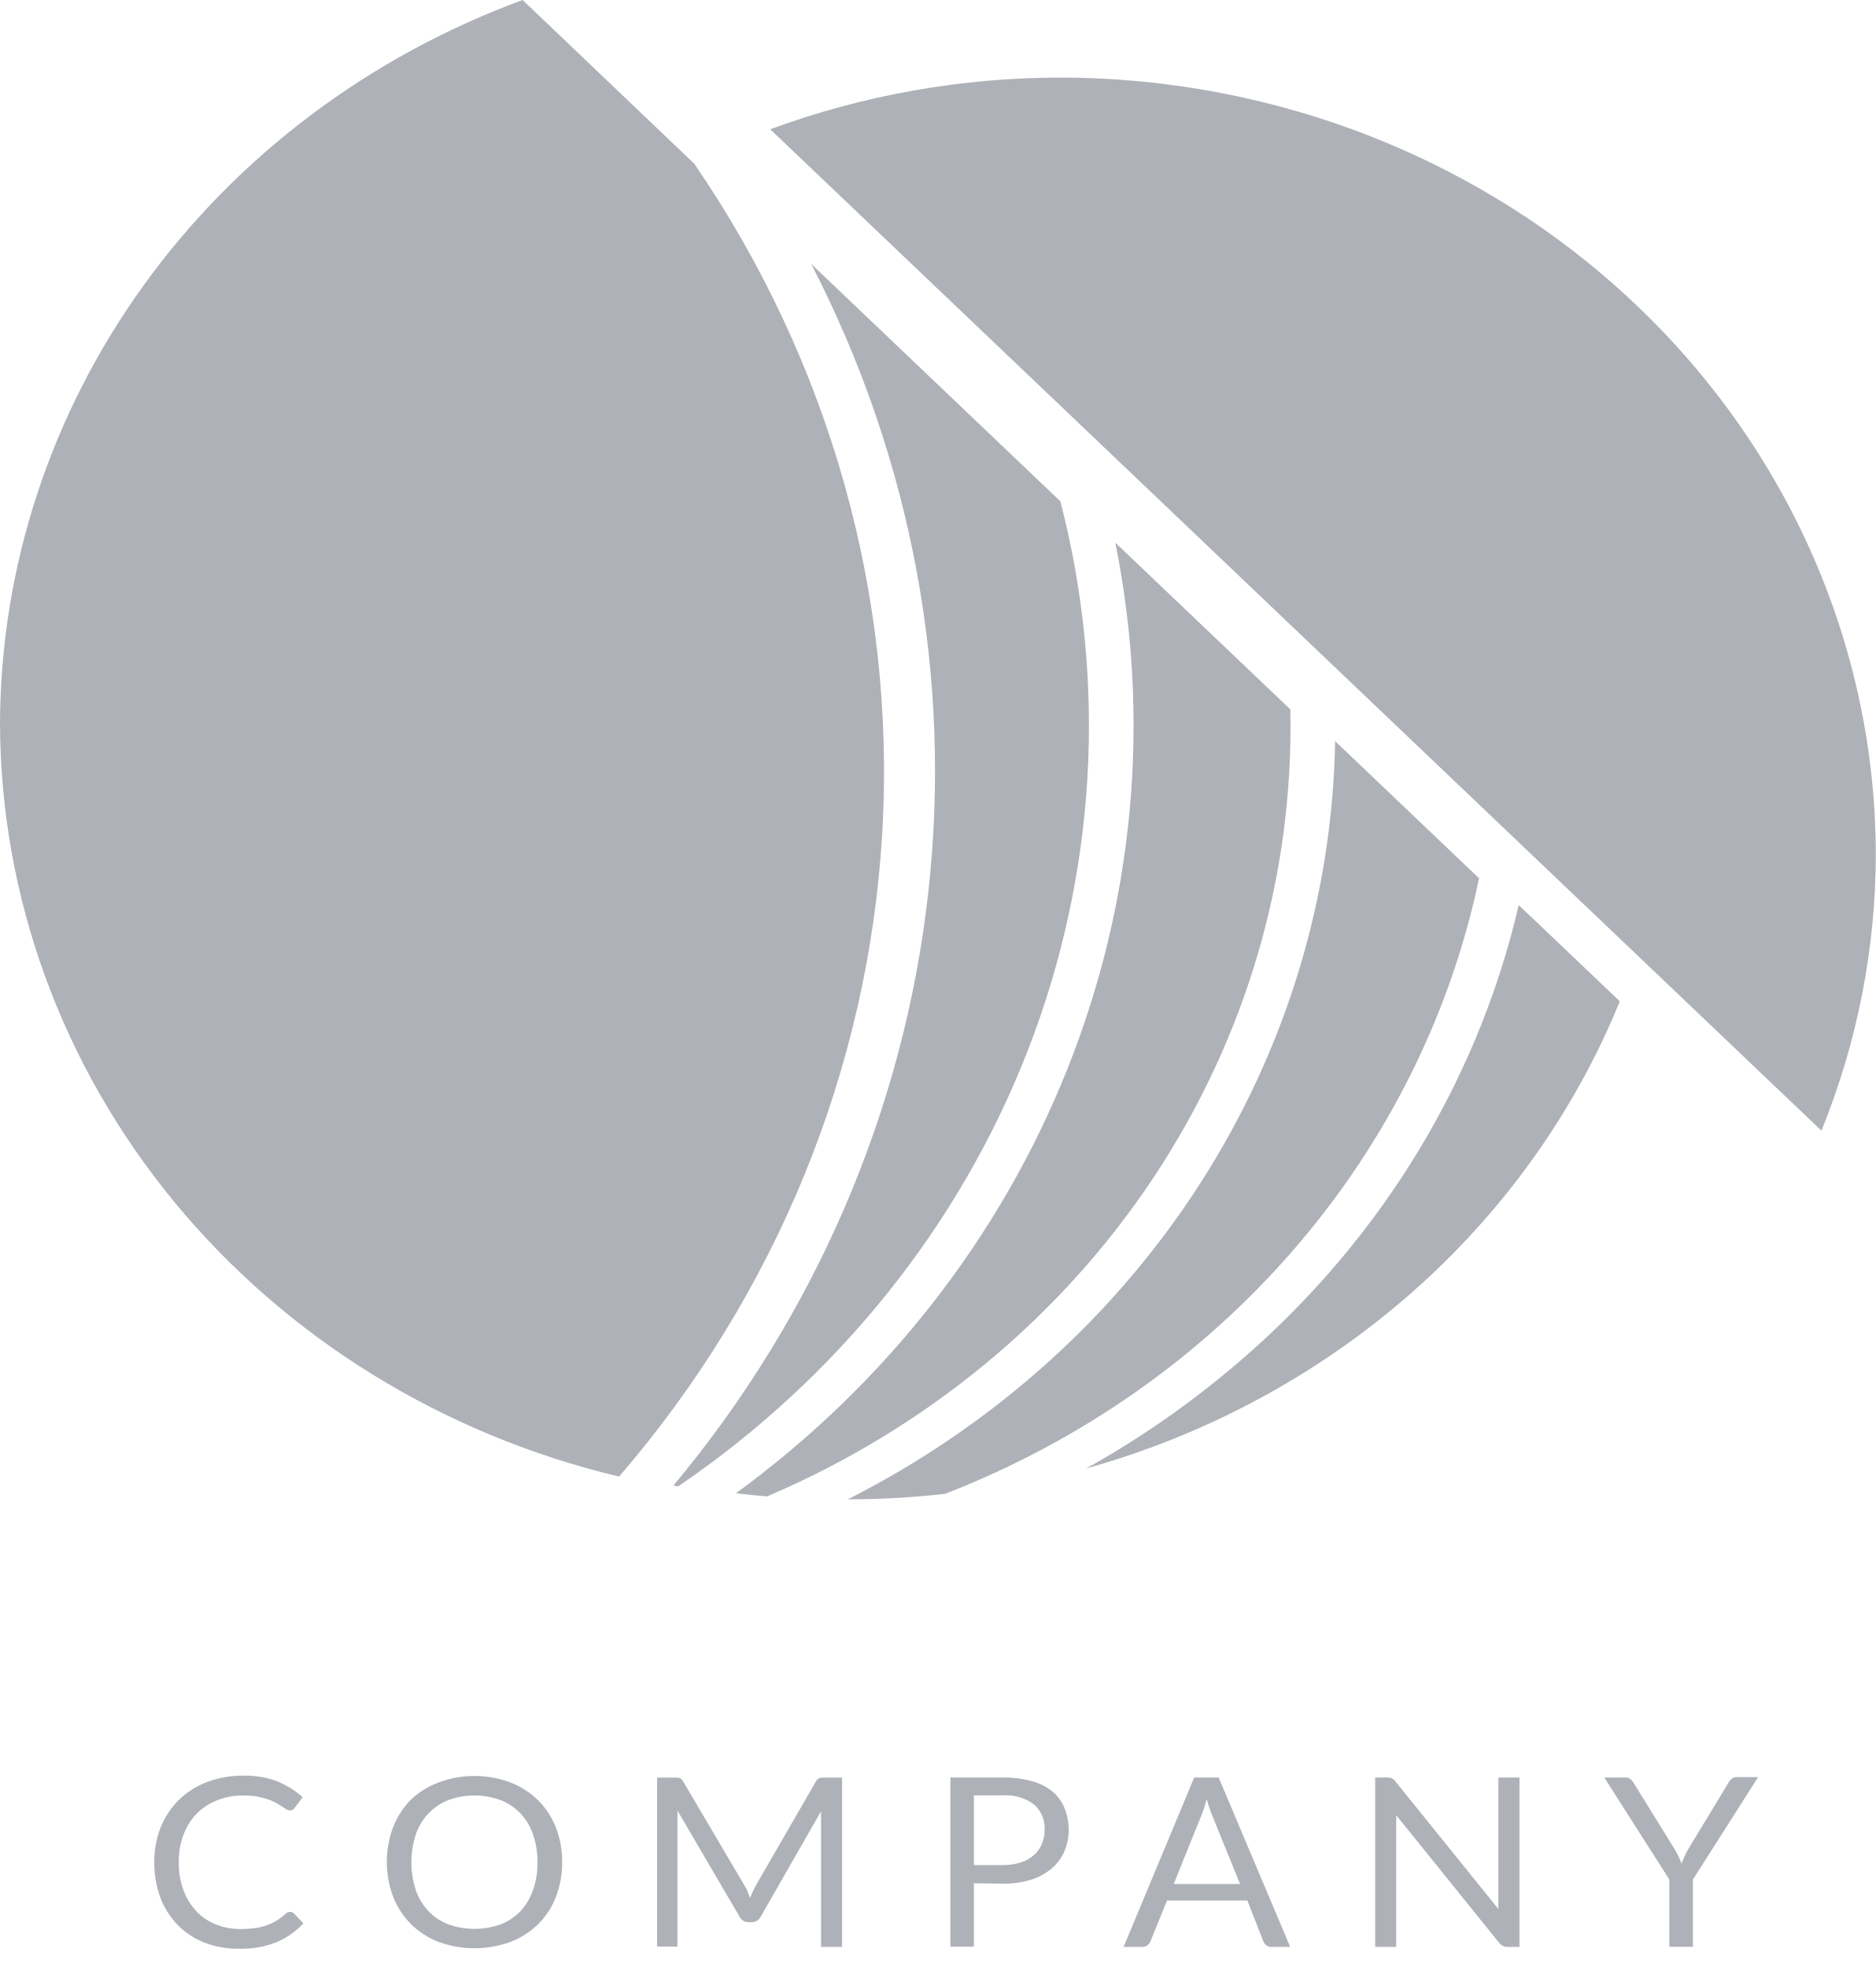
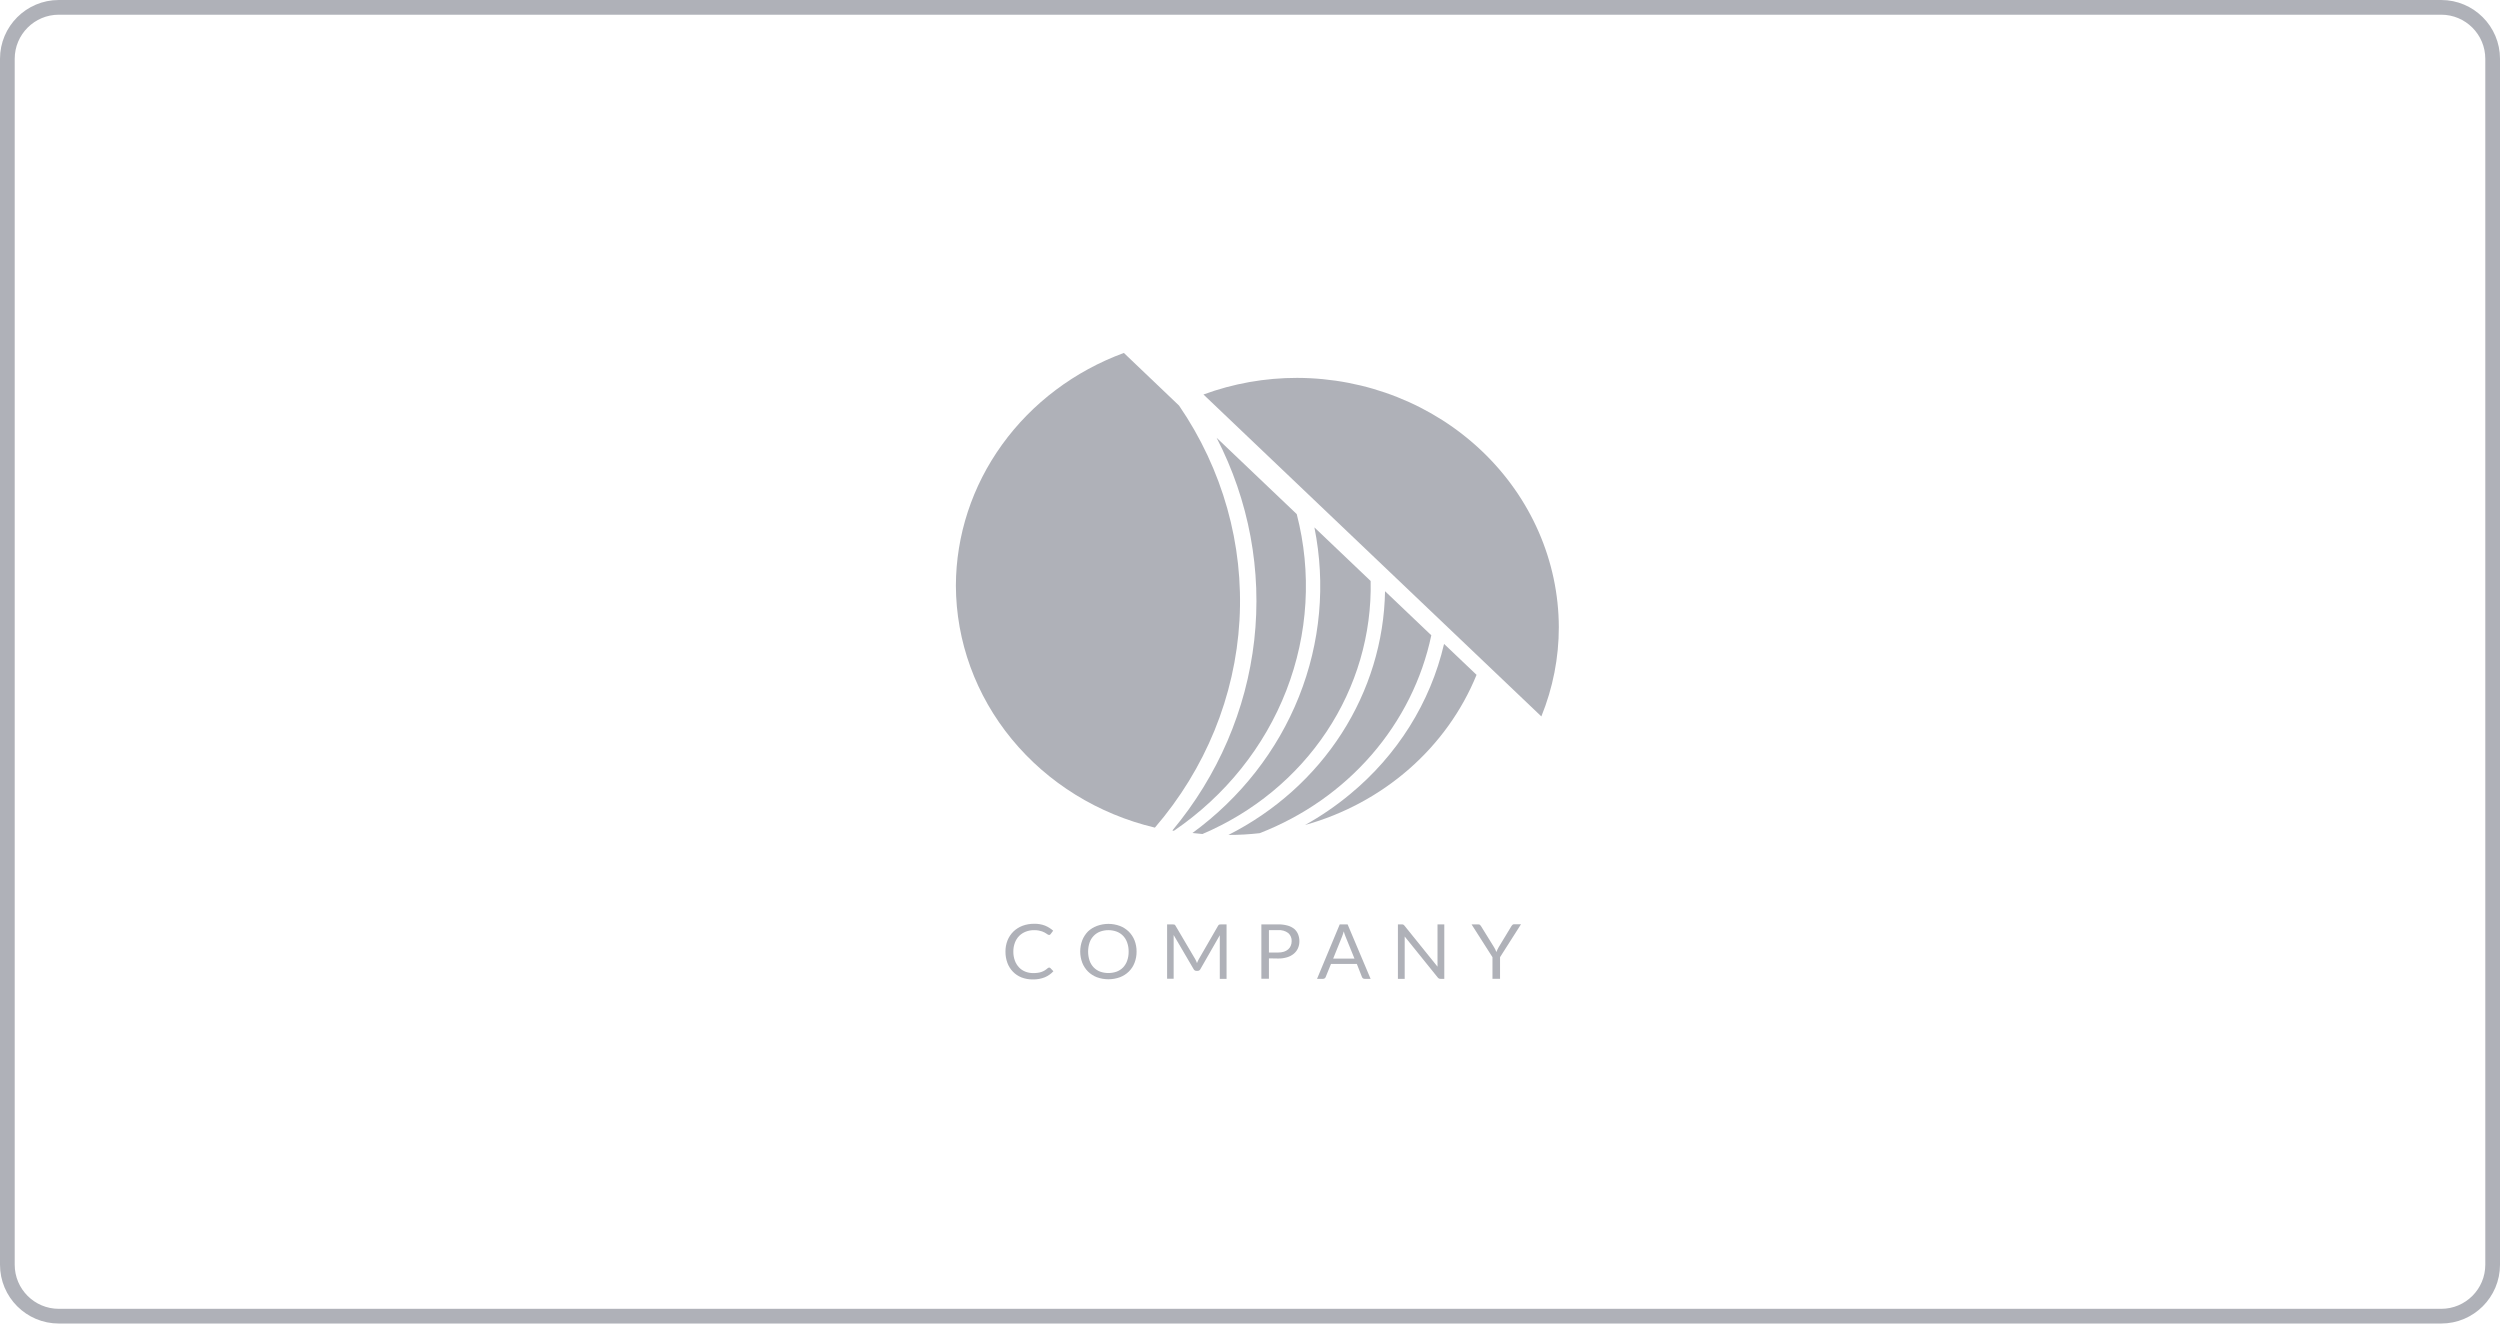
- <svg xmlns="http://www.w3.org/2000/svg" width="41" height="43" viewBox="0 0 41 43" fill="none">
-   <path d="M6.346 41.795C6.361 41.795 6.375 41.798 6.389 41.804C6.403 41.81 6.415 41.818 6.425 41.829L6.631 42.045C6.471 42.219 6.274 42.359 6.052 42.454C5.793 42.558 5.513 42.608 5.232 42.601C4.968 42.606 4.705 42.559 4.46 42.464C4.24 42.376 4.041 42.244 3.879 42.076C3.713 41.903 3.586 41.7 3.503 41.478C3.414 41.232 3.369 40.972 3.372 40.711C3.369 40.449 3.417 40.188 3.514 39.942C3.604 39.719 3.739 39.516 3.912 39.344C4.088 39.175 4.298 39.042 4.53 38.954C4.783 38.86 5.053 38.814 5.325 38.817C5.577 38.811 5.828 38.853 6.063 38.942C6.266 39.026 6.453 39.143 6.616 39.287L6.443 39.518C6.431 39.534 6.417 39.548 6.4 39.559C6.379 39.573 6.355 39.579 6.33 39.577C6.304 39.575 6.278 39.566 6.256 39.552L6.163 39.491L6.034 39.412C5.979 39.383 5.921 39.358 5.862 39.336C5.786 39.31 5.708 39.29 5.628 39.275C5.527 39.257 5.425 39.249 5.322 39.251C5.126 39.248 4.932 39.283 4.751 39.353C4.582 39.419 4.429 39.517 4.303 39.643C4.175 39.776 4.076 39.933 4.013 40.103C3.94 40.298 3.905 40.504 3.907 40.711C3.904 40.921 3.94 41.13 4.013 41.329C4.075 41.498 4.173 41.654 4.298 41.787C4.416 41.912 4.562 42.009 4.725 42.072C4.893 42.138 5.073 42.171 5.255 42.17C5.36 42.171 5.465 42.165 5.569 42.15C5.738 42.13 5.901 42.074 6.045 41.986C6.117 41.941 6.185 41.89 6.248 41.834C6.274 41.81 6.309 41.796 6.346 41.795Z" fill="#AFB1B8" />
-   <path d="M12.287 40.711C12.29 40.971 12.243 41.229 12.148 41.473C12.064 41.694 11.932 41.896 11.761 42.065C11.589 42.234 11.382 42.366 11.153 42.453C10.649 42.636 10.092 42.636 9.589 42.453C9.361 42.365 9.155 42.232 8.985 42.064C8.813 41.892 8.68 41.688 8.594 41.466C8.408 40.972 8.408 40.432 8.594 39.939C8.681 39.716 8.814 39.512 8.985 39.338C9.157 39.175 9.363 39.048 9.589 38.964C10.092 38.777 10.65 38.777 11.153 38.964C11.381 39.052 11.588 39.185 11.76 39.353C11.929 39.523 12.061 39.724 12.148 39.944C12.243 40.189 12.291 40.449 12.287 40.711ZM11.747 40.711C11.751 40.503 11.718 40.296 11.649 40.098C11.592 39.929 11.498 39.773 11.374 39.64C11.253 39.514 11.105 39.415 10.939 39.351C10.573 39.217 10.168 39.217 9.802 39.351C9.637 39.415 9.488 39.514 9.368 39.64C9.242 39.772 9.147 39.928 9.09 40.098C8.959 40.497 8.959 40.925 9.09 41.324C9.148 41.493 9.243 41.649 9.368 41.782C9.489 41.907 9.637 42.005 9.802 42.069C10.169 42.199 10.573 42.199 10.939 42.069C11.105 42.005 11.253 41.907 11.374 41.782C11.497 41.648 11.591 41.492 11.649 41.324C11.718 41.126 11.751 40.919 11.747 40.711Z" fill="#AFB1B8" />
-   <path d="M16.341 41.353L16.395 41.49C16.415 41.441 16.433 41.397 16.454 41.353C16.474 41.307 16.496 41.262 16.521 41.218L17.835 38.942C17.861 38.903 17.884 38.878 17.91 38.871C17.945 38.861 17.981 38.857 18.018 38.859H18.406V42.561H17.946V39.839C17.946 39.804 17.946 39.765 17.946 39.724C17.943 39.681 17.943 39.639 17.946 39.596L16.624 41.905C16.607 41.939 16.58 41.968 16.546 41.989C16.512 42.009 16.473 42.02 16.433 42.02H16.359C16.319 42.02 16.279 42.01 16.246 41.989C16.212 41.969 16.185 41.939 16.168 41.905L14.808 39.581C14.808 39.626 14.808 39.67 14.808 39.714C14.808 39.758 14.808 39.797 14.808 39.831V42.554H14.363V38.859H14.751C14.788 38.857 14.824 38.861 14.859 38.871C14.891 38.886 14.916 38.911 14.931 38.942L16.274 41.221C16.3 41.263 16.323 41.307 16.341 41.353Z" fill="#AFB1B8" />
-   <path d="M21.287 41.169V42.556H20.773V38.858H21.92C22.136 38.855 22.352 38.882 22.56 38.939C22.727 38.984 22.881 39.063 23.013 39.17C23.127 39.27 23.215 39.394 23.27 39.532C23.331 39.683 23.36 39.844 23.358 40.005C23.36 40.167 23.327 40.328 23.262 40.478C23.201 40.62 23.105 40.747 22.985 40.848C22.852 40.959 22.697 41.043 22.529 41.093C22.329 41.154 22.119 41.183 21.909 41.179L21.287 41.169ZM21.287 40.772H21.909C22.045 40.774 22.179 40.755 22.308 40.716C22.414 40.682 22.512 40.628 22.596 40.557C22.673 40.489 22.733 40.405 22.771 40.312C22.813 40.213 22.834 40.107 22.833 40C22.839 39.898 22.821 39.795 22.781 39.699C22.741 39.603 22.68 39.517 22.601 39.447C22.405 39.3 22.158 39.23 21.909 39.248H21.287V40.772Z" fill="#AFB1B8" />
-   <path d="M28.201 42.561H27.794C27.754 42.563 27.713 42.55 27.681 42.527C27.652 42.504 27.629 42.474 27.614 42.441L27.265 41.547H25.508L25.145 42.441C25.132 42.474 25.11 42.502 25.081 42.524C25.048 42.55 25.007 42.562 24.965 42.561H24.559L26.102 38.858H26.637L28.201 42.561ZM25.654 41.186H27.105L26.493 39.679C26.446 39.566 26.407 39.45 26.377 39.331L26.318 39.525C26.3 39.584 26.279 39.638 26.261 39.682L25.654 41.186Z" fill="#AFB1B8" />
-   <path d="M30.423 38.875C30.454 38.892 30.48 38.914 30.5 38.942L32.751 41.733C32.751 41.689 32.751 41.645 32.751 41.603C32.751 41.561 32.751 41.52 32.751 41.48V38.858H33.212V42.561H32.954C32.918 42.562 32.882 42.555 32.849 42.539C32.817 42.522 32.789 42.498 32.767 42.471L30.518 39.682C30.521 39.724 30.521 39.767 30.518 39.809C30.518 39.851 30.518 39.888 30.518 39.922V42.561H30.058V38.858H30.331C30.363 38.857 30.394 38.863 30.423 38.875Z" fill="#AFB1B8" />
-   <path d="M37.003 41.088V42.559H36.488V41.088L35.066 38.858H35.526C35.566 38.856 35.605 38.867 35.637 38.89C35.665 38.914 35.688 38.942 35.706 38.974L36.596 40.412C36.632 40.473 36.663 40.53 36.689 40.584C36.715 40.638 36.735 40.689 36.753 40.74L36.82 40.581C36.845 40.523 36.874 40.466 36.908 40.412L37.785 38.964C37.803 38.935 37.826 38.908 37.852 38.885C37.882 38.86 37.922 38.847 37.962 38.849H38.428L37.003 41.088Z" fill="#AFB1B8" />
-   <path d="M16.086 32.644C16.31 32.671 16.536 32.693 16.765 32.713C20.236 31.234 23.172 28.813 25.206 25.753C27.24 22.692 28.283 19.129 28.203 15.507L24.378 11.863C25.156 15.719 24.793 19.705 23.328 23.375C21.863 27.045 19.356 30.255 16.086 32.644Z" fill="#AFB1B8" />
-   <path d="M14.72 32.475L14.823 32.494C18.317 30.113 20.981 26.788 22.471 22.949C23.96 19.11 24.206 14.933 23.177 10.959L17.73 5.769C19.933 10.035 20.82 14.81 20.287 19.537C19.755 24.265 17.824 28.751 14.72 32.475Z" fill="#AFB1B8" />
-   <path d="M33.196 19.786C32.27 23.765 30.023 27.354 26.786 30.02C25.841 30.802 24.821 31.5 23.741 32.102C26.376 31.365 28.798 30.06 30.821 28.289C32.843 26.518 34.412 24.328 35.405 21.889L33.196 19.786Z" fill="#AFB1B8" />
-   <path d="M32.329 19.2L29.183 16.203C29.123 19.62 28.104 22.959 26.231 25.874C24.358 28.788 21.699 31.172 18.532 32.776H18.548C19.253 32.776 19.959 32.736 20.659 32.656C23.619 31.505 26.234 29.674 28.27 27.326C30.306 24.978 31.701 22.186 32.329 19.2Z" fill="#AFB1B8" />
-   <path d="M15.176 3.58L11.423 0C8.068 1.235 5.183 3.406 3.145 6.23C1.107 9.053 0.01 12.397 0 15.823H0C0.013 19.61 1.35 23.284 3.801 26.264C6.252 29.245 9.676 31.361 13.532 32.279C16.974 28.284 18.989 23.347 19.285 18.186C19.58 13.025 18.141 7.909 15.176 3.58Z" fill="#AFB1B8" />
-   <path d="M41 18.649C40.987 14.157 39.108 9.852 35.773 6.676C32.439 3.499 27.921 1.709 23.206 1.696C21.027 1.694 18.867 2.077 16.835 2.826L39.812 24.717C40.599 22.782 41.002 20.724 41 18.649Z" fill="#AFB1B8" />
+ <svg xmlns="http://www.w3.org/2000/svg" width="170" height="90" viewBox="0 0 170 90" fill="none">
+   <rect x="0.5" y="0.5" width="169" height="89" rx="3.5" stroke="#AFB1B8" />
+   <path d="M71.345 65.795C71.36 65.795 71.375 65.798 71.389 65.804C71.403 65.81 71.415 65.818 71.425 65.829L71.631 66.045C71.471 66.219 71.274 66.359 71.052 66.454C70.793 66.558 70.513 66.608 70.232 66.601C69.967 66.606 69.705 66.559 69.46 66.464C69.239 66.376 69.041 66.244 68.879 66.076C68.713 65.903 68.585 65.7 68.503 65.478C68.413 65.232 68.369 64.972 68.372 64.711C68.368 64.449 68.416 64.188 68.513 63.942C68.603 63.719 68.739 63.516 68.912 63.344C69.088 63.175 69.298 63.042 69.529 62.954C69.783 62.86 70.053 62.814 70.324 62.817C70.577 62.811 70.828 62.853 71.062 62.942C71.266 63.026 71.453 63.143 71.615 63.287L71.443 63.518C71.431 63.534 71.416 63.548 71.399 63.559C71.379 63.573 71.355 63.579 71.33 63.577C71.303 63.575 71.278 63.566 71.255 63.552L71.163 63.491L71.034 63.412C70.979 63.383 70.921 63.358 70.862 63.336C70.786 63.31 70.707 63.29 70.628 63.275C70.527 63.257 70.424 63.249 70.322 63.251C70.126 63.248 69.932 63.283 69.751 63.353C69.582 63.419 69.429 63.517 69.303 63.643C69.175 63.776 69.076 63.933 69.013 64.103C68.94 64.299 68.904 64.504 68.907 64.711C68.904 64.921 68.94 65.13 69.013 65.329C69.075 65.498 69.172 65.654 69.298 65.787C69.416 65.912 69.562 66.009 69.725 66.072C69.893 66.138 70.073 66.171 70.255 66.17C70.36 66.171 70.465 66.165 70.569 66.15C70.738 66.13 70.901 66.074 71.044 65.986C71.117 65.941 71.184 65.89 71.248 65.834C71.274 65.81 71.309 65.796 71.345 65.795Z" fill="#AFB1B8" />
+   <path d="M77.287 64.711C77.29 64.971 77.243 65.229 77.148 65.473C77.064 65.694 76.932 65.896 76.761 66.065C76.589 66.234 76.382 66.366 76.153 66.453C75.649 66.636 75.093 66.636 74.589 66.453C74.361 66.365 74.155 66.232 73.984 66.064C73.813 65.892 73.68 65.688 73.594 65.466C73.408 64.972 73.408 64.433 73.594 63.939C73.681 63.716 73.814 63.512 73.984 63.338C74.157 63.175 74.363 63.048 74.589 62.964C75.092 62.777 75.65 62.777 76.153 62.964C76.381 63.052 76.588 63.185 76.76 63.353C76.929 63.523 77.061 63.724 77.148 63.944C77.243 64.189 77.291 64.449 77.287 64.711ZM76.747 64.711C76.751 64.503 76.718 64.296 76.649 64.098C76.592 63.929 76.498 63.773 76.374 63.64C76.253 63.514 76.105 63.415 75.939 63.351C75.573 63.217 75.168 63.217 74.802 63.351C74.637 63.415 74.488 63.514 74.368 63.64C74.242 63.772 74.147 63.928 74.09 64.098C73.959 64.497 73.959 64.925 74.09 65.323C74.148 65.493 74.243 65.649 74.368 65.782C74.489 65.907 74.637 66.005 74.802 66.069C75.169 66.199 75.573 66.199 75.939 66.069C76.105 66.005 76.253 65.907 76.374 65.782C76.497 65.648 76.591 65.493 76.649 65.323C76.718 65.126 76.751 64.919 76.747 64.711Z" fill="#AFB1B8" />
+   <path d="M81.341 65.353L81.395 65.49C81.415 65.441 81.433 65.397 81.454 65.353C81.474 65.307 81.496 65.262 81.521 65.218L82.835 62.942C82.861 62.903 82.884 62.878 82.91 62.871C82.945 62.861 82.981 62.857 83.018 62.859H83.406V66.561H82.946V63.839C82.946 63.804 82.946 63.765 82.946 63.724C82.943 63.681 82.943 63.639 82.946 63.596L81.624 65.905C81.607 65.939 81.58 65.968 81.546 65.989C81.513 66.009 81.473 66.02 81.433 66.02H81.359C81.319 66.02 81.279 66.01 81.246 65.989C81.212 65.969 81.185 65.939 81.168 65.905L79.808 63.581C79.808 63.626 79.808 63.67 79.808 63.714C79.808 63.758 79.808 63.797 79.808 63.831V66.554H79.363V62.859H79.751C79.788 62.857 79.824 62.861 79.859 62.871C79.891 62.886 79.916 62.911 79.931 62.942L81.274 65.221C81.3 65.263 81.323 65.307 81.341 65.353Z" fill="#AFB1B8" />
+   <path d="M86.287 65.169V66.556H85.773V62.858H86.92C87.136 62.855 87.352 62.882 87.56 62.939C87.727 62.984 87.881 63.063 88.013 63.17C88.127 63.27 88.215 63.394 88.27 63.532C88.331 63.683 88.361 63.844 88.358 64.005C88.36 64.168 88.328 64.328 88.263 64.478C88.201 64.62 88.106 64.747 87.985 64.848C87.853 64.96 87.698 65.043 87.529 65.093C87.329 65.154 87.12 65.183 86.91 65.179L86.287 65.169ZM86.287 64.772H86.91C87.045 64.774 87.179 64.755 87.308 64.716C87.415 64.682 87.513 64.628 87.596 64.557C87.674 64.489 87.734 64.405 87.771 64.312C87.813 64.213 87.834 64.107 87.833 64C87.839 63.898 87.821 63.795 87.781 63.699C87.741 63.603 87.68 63.517 87.602 63.447C87.405 63.3 87.158 63.23 86.91 63.248H86.287V64.772Z" fill="#AFB1B8" />
+   <path d="M93.201 66.561H92.795C92.754 66.563 92.714 66.55 92.681 66.527C92.652 66.504 92.629 66.474 92.615 66.441L92.265 65.547H90.508L90.145 66.441C90.132 66.474 90.11 66.502 90.081 66.524C90.048 66.549 90.007 66.562 89.965 66.561H89.559L91.102 62.858H91.637L93.201 66.561ZM90.655 65.186H92.105L91.493 63.679C91.446 63.566 91.408 63.45 91.377 63.331L91.318 63.525C91.3 63.584 91.28 63.638 91.262 63.682L90.655 65.186Z" fill="#AFB1B8" />
+   <path d="M95.423 62.875C95.454 62.892 95.481 62.914 95.501 62.942L97.751 65.733C97.751 65.689 97.751 65.645 97.751 65.603C97.751 65.561 97.751 65.52 97.751 65.48V62.858H98.212V66.561H97.954C97.918 66.562 97.882 66.555 97.849 66.539C97.817 66.522 97.789 66.498 97.767 66.471L95.519 63.682C95.521 63.724 95.521 63.767 95.519 63.809C95.519 63.851 95.519 63.888 95.519 63.922V66.561H95.058V62.858H95.331C95.363 62.857 95.394 62.863 95.423 62.875Z" fill="#AFB1B8" />
+   <path d="M102.003 65.088V66.559H101.488V65.088L100.066 62.858H100.526C100.566 62.856 100.605 62.867 100.637 62.89C100.665 62.914 100.689 62.942 100.707 62.974L101.596 64.412C101.632 64.473 101.663 64.53 101.689 64.584C101.715 64.638 101.735 64.689 101.753 64.74L101.82 64.581C101.845 64.523 101.874 64.466 101.908 64.412L102.785 62.964C102.803 62.935 102.826 62.908 102.852 62.885C102.882 62.86 102.922 62.847 102.962 62.849H103.428L102.003 65.088Z" fill="#AFB1B8" />
+   <path d="M81.086 56.644C81.31 56.671 81.536 56.693 81.765 56.713C85.236 55.234 88.172 52.813 90.206 49.753C92.241 46.692 93.283 43.129 93.204 39.507L89.379 35.863C90.156 39.719 89.793 43.705 88.328 47.375C86.864 51.045 84.356 54.255 81.086 56.644Z" fill="#AFB1B8" />
+   <path d="M79.721 56.475L79.823 56.494C83.318 54.113 85.982 50.788 87.471 46.949C88.96 43.11 89.207 38.933 88.178 34.959L82.73 29.769C84.933 34.035 85.82 38.81 85.288 43.537C84.755 48.265 82.824 52.751 79.721 56.475Z" fill="#AFB1B8" />
+   <path d="M98.196 43.786C97.271 47.765 95.023 51.354 91.786 54.02C90.841 54.802 89.822 55.5 88.741 56.102C91.376 55.365 93.799 54.06 95.821 52.289C97.843 50.518 99.412 48.328 100.406 45.889L98.196 43.786Z" fill="#AFB1B8" />
+   <path d="M97.329 43.2L94.183 40.203C94.123 43.62 93.104 46.959 91.231 49.874C89.358 52.788 86.699 55.172 83.532 56.776H83.548C84.253 56.776 84.959 56.736 85.659 56.656C88.619 55.505 91.234 53.674 93.27 51.326C95.306 48.978 96.701 46.187 97.329 43.2Z" fill="#AFB1B8" />
+   <path d="M80.176 27.58L76.423 24C73.068 25.235 70.183 27.406 68.145 30.23C66.106 33.053 65.01 36.397 65 39.823V39.823C65.013 43.61 66.35 47.284 68.801 50.264C71.252 53.245 74.676 55.361 78.532 56.279C81.974 52.284 83.989 47.347 84.285 42.186C84.58 37.025 83.141 31.909 80.176 27.58Z" fill="#AFB1B8" />
+   <path d="M106 42.649C105.986 38.157 104.107 33.852 100.773 30.676C97.439 27.499 92.921 25.709 88.206 25.696C86.027 25.694 83.867 26.077 81.835 26.826L104.812 48.717C105.598 46.782 106.001 44.724 106 42.649Z" fill="#AFB1B8" />
</svg>
